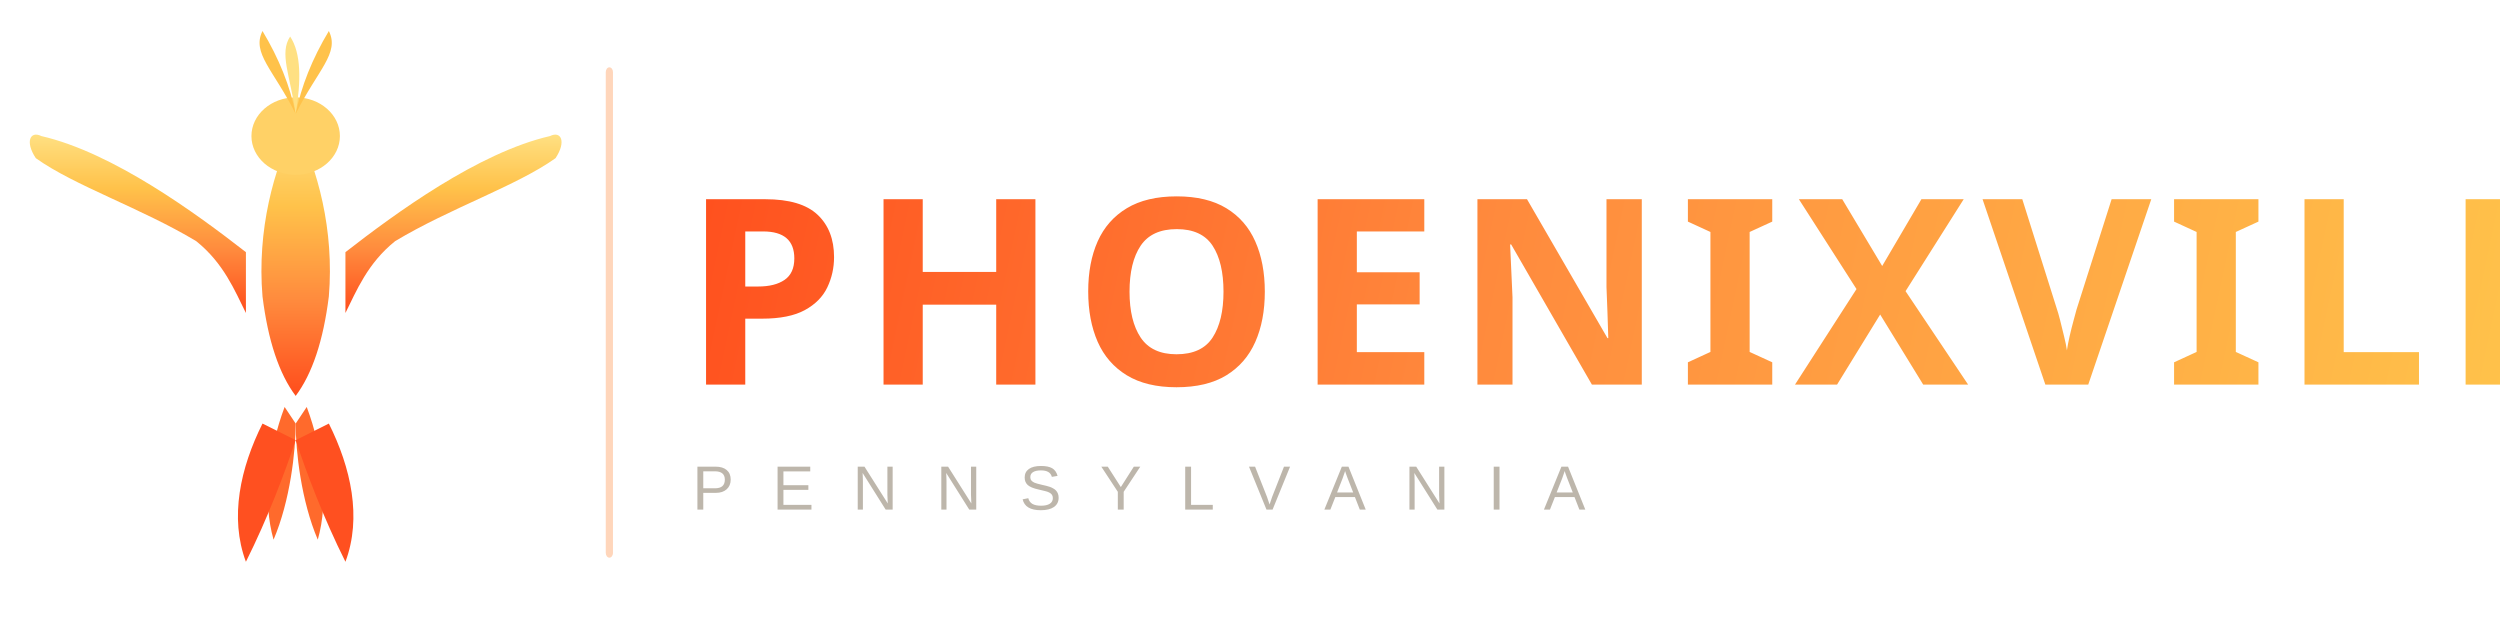
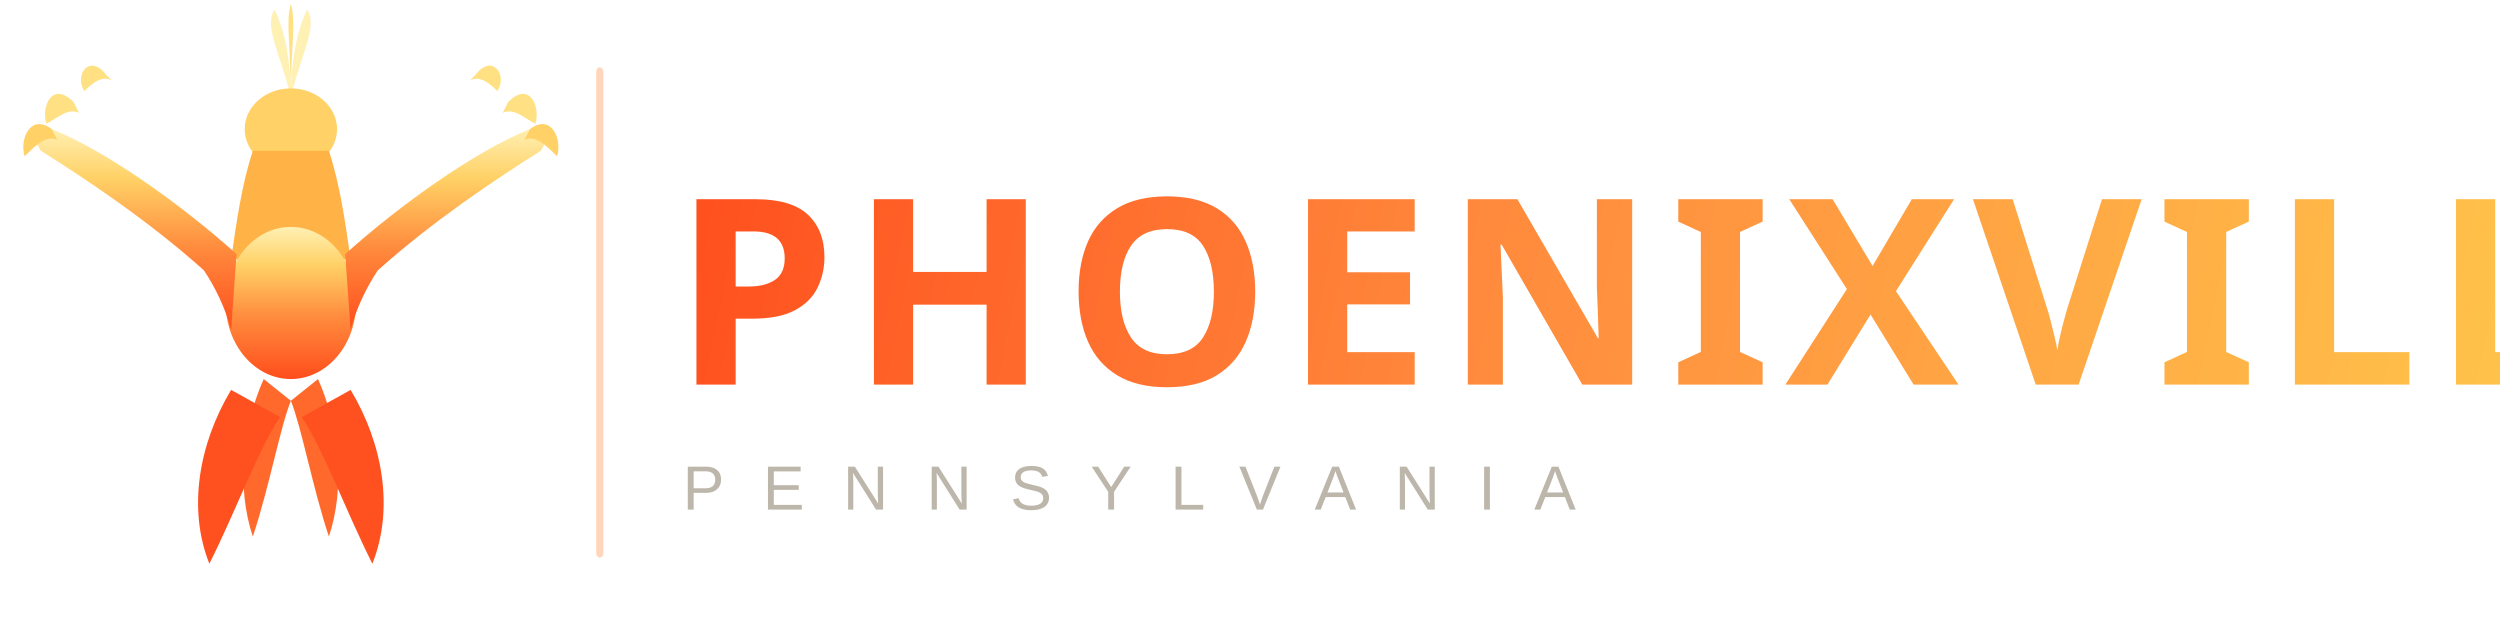
<svg xmlns="http://www.w3.org/2000/svg" viewBox="0 0 520 130" role="img" aria-label="Phoenixville Pennsylvania">
  <defs>
    <linearGradient id="flame" x1="0.5" y1="0" x2="0.5" y2="1">
-       <stop offset="0%" stop-color="#ffe082" />
-       <stop offset="30%" stop-color="#ffc24a" />
-       <stop offset="65%" stop-color="#ff8a3d" />
+       <stop offset="0%" stop-color="#fff0b3" />
+       <stop offset="25%" stop-color="#ffd166" />
+       <stop offset="60%" stop-color="#ff8a3d" />
      <stop offset="100%" stop-color="#ff4d1c" />
    </linearGradient>
-     <linearGradient id="heat" gradientUnits="userSpaceOnUse" x1="138" y1="30" x2="515" y2="110">
+     <linearGradient id="heat" gradientUnits="userSpaceOnUse" x1="138" y1="30" x2="515" y2="108">
      <stop offset="0%" stop-color="#ff4d1c" />
      <stop offset="45%" stop-color="#ff8a3d" />
      <stop offset="100%" stop-color="#ffc24a" />
    </linearGradient>
  </defs>
-   <g transform="translate(4, 3) scale(1.15)">
-     <path d="M41 43 C32 36 17 25 4 22 C2 21 1 23 3 26 C10 31 22 35 32 41 C37 45 39 50 41 54Z" fill="url(#flame)" />
-     <path d="M59 43 C68 36 83 25 96 22 C98 21 99 23 97 26 C90 31 78 35 68 41 C63 45 61 50 59 54Z" fill="url(#flame)" />
-     <path d="M50 20 C46 28 43 39 44 51 C45 59 47 65 50 69 C53 65 55 59 56 51 C57 39 54 28 50 20Z" fill="url(#flame)" />
-     <ellipse cx="50" cy="22" rx="8" ry="7" fill="#ffd166" />
-     <path d="M50 18 C49 11 47 7 49 4 C51 7 51 12 50 18Z" fill="#ffe082" />
-     <path d="M50 18 C46 10 42 7 44 3 C47 8 49 13 50 18Z" fill="#ffc24a" />
-     <path d="M50 18 C54 10 58 7 56 3 C53 8 51 13 50 18Z" fill="#ffc24a" />
-     <path d="M50 69 C50 77 50 86 50 93 C50 86 50 77 50 69Z" fill="#ff8a3d" />
-     <path d="M48 71 C45 79 44 88 46 95 C49 88 50 79 50 74Z" fill="#ff6a2c" />
-     <path d="M52 71 C55 79 56 88 54 95 C51 88 50 79 50 74Z" fill="#ff6a2c" />
-     <path d="M44 74 C40 82 38 91 41 99 C45 91 48 83 50 77Z" fill="#ff5020" />
-     <path d="M56 74 C60 82 62 91 59 99 C55 91 52 83 50 77Z" fill="#ff5020" />
+   <g transform="translate(4, 2) scale(1.13)">
+     <path d="M50 16 C48  8 45  3 47  0 C49  4 50 10 50 16Z" fill="#fff0b3" />
+     <path d="M50 16 C50  7 49  2 50 -1 C51  2 50  7 50 16Z" fill="#ffe082" />
+     <path d="M50 16 C52  8 55  3 53  0 C51  4 50 10 50 16Z" fill="#fff0b3" />
+     <ellipse cx="50" cy="22" rx="8.5" ry="7.5" fill="#ffd166" />
+     <path d="M47 28 L50 33 L53 28Z" fill="#ffb347" />
+     <path d="M43 26 C41 32 40 39 39 46 L61 46 C60 39 59 32 57 26Z" fill="#ffb347" />
+     <ellipse cx="50" cy="54" rx="12" ry="14" fill="url(#flame)" />
+     <path d="M40 45 C30 36 16 26 6 22 C3 21 2 23 4 26 C12 31 24 39 34 48 C36 51 38 55 39 59Z" fill="url(#flame)" />
+     <path d="M6 22 C2 19 0 24 1 27 C3 25 5 23 7 24Z" fill="#ffd166" />
+     <path d="M10 17 C6 13 4 18 5 21 C7 20 9 18 11 19Z" fill="#ffe082" />
+     <path d="M16 12 C13 8 10 12 12 15 C13 14 15 12 17 13Z" fill="#ffe082" />
+     <path d="M60 45 C70 36 84 26 94 22 C97 21 98 23 96 26 C88 31 76 39 66 48 C64 51 62 55 61 59Z" fill="url(#flame)" />
+     <path d="M94 22 C98 19 100 24 99 27 C97 25 95 23 93 24Z" fill="#ffd166" />
+     <path d="M90 17 C94 13 96 18 95 21 C93 20 91 18 89 19Z" fill="#ffe082" />
+     <path d="M84 12 C87 8 90 12 88 15 C87 14 85 12 83 13Z" fill="#ffe082" />
+     <path d="M50 67 C50 76 50 87 50 96 C50 87 50 76 50 67Z" fill="#ff8a3d" />
+     <path d="M45 68 C41 77 40 88 43 97 C46 88 48 77 50 72Z" fill="#ff6a2c" />
+     <path d="M55 68 C59 77 60 88 57 97 C54 88 52 77 50 72Z" fill="#ff6a2c" />
+     <path d="M39 70 C33 80 31 92 35 102 C40 92 44 81 48 75Z" fill="#ff5020" />
+     <path d="M61 70 C67 80 69 92 65 102 C60 92 56 81 52 75Z" fill="#ff5020" />
  </g>
-   <rect x="126" y="14" width="1.5" height="102" rx="1" fill="#ff8a3d" opacity="0.35" />
-   <text x="142" y="80" font-family="Impact, 'Arial Black', sans-serif" font-size="54" font-weight="900" letter-spacing="3" fill="url(#heat)">PHOENIXVILLE</text>
-   <text x="144" y="106" font-family="'Trebuchet MS', Arial, sans-serif" font-size="13" letter-spacing="8" fill="#bdb6ab">PENNSYLVANIA</text>
+   <rect x="124" y="14" width="1.5" height="102" rx="1" fill="#ff8a3d" opacity="0.35" />
+   <text x="140" y="80" font-family="Impact, 'Arial Black', sans-serif" font-size="54" font-weight="900" letter-spacing="3" fill="url(#heat)">PHOENIXVILLE</text>
+   <text x="142" y="106" font-family="'Trebuchet MS', Arial, sans-serif" font-size="13" letter-spacing="8" fill="#bdb6ab">PENNSYLVANIA</text>
</svg>
